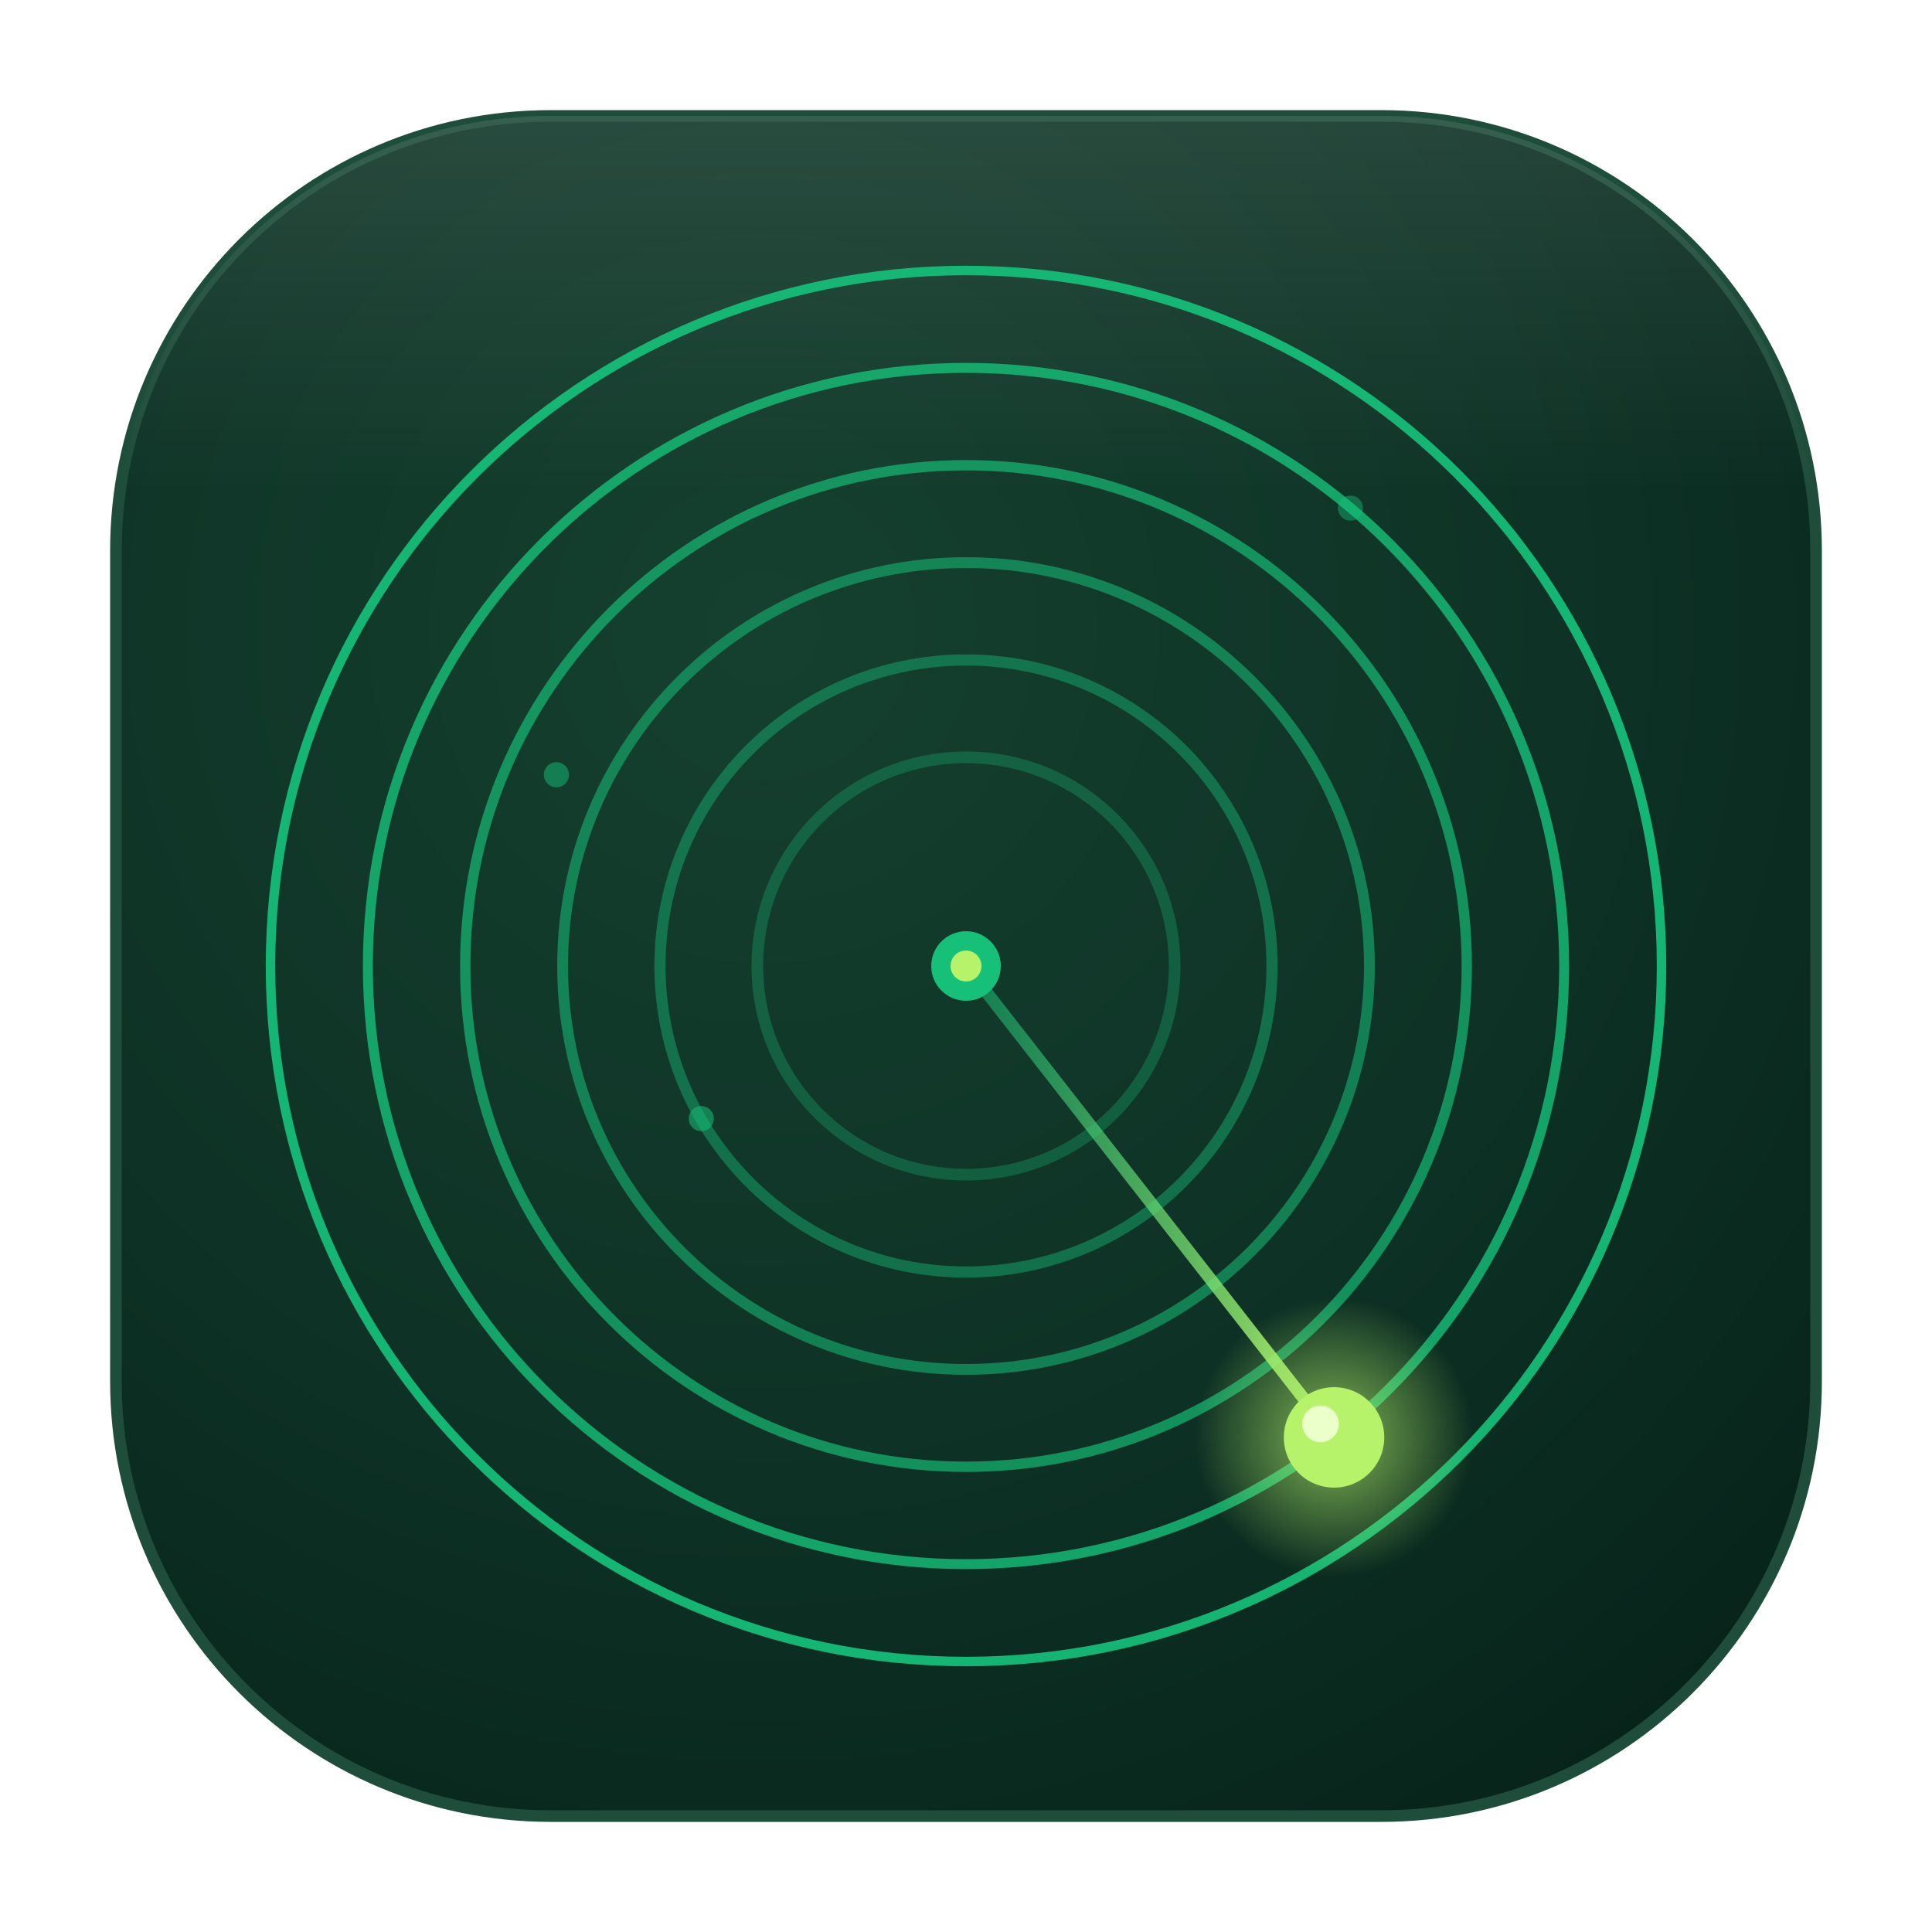
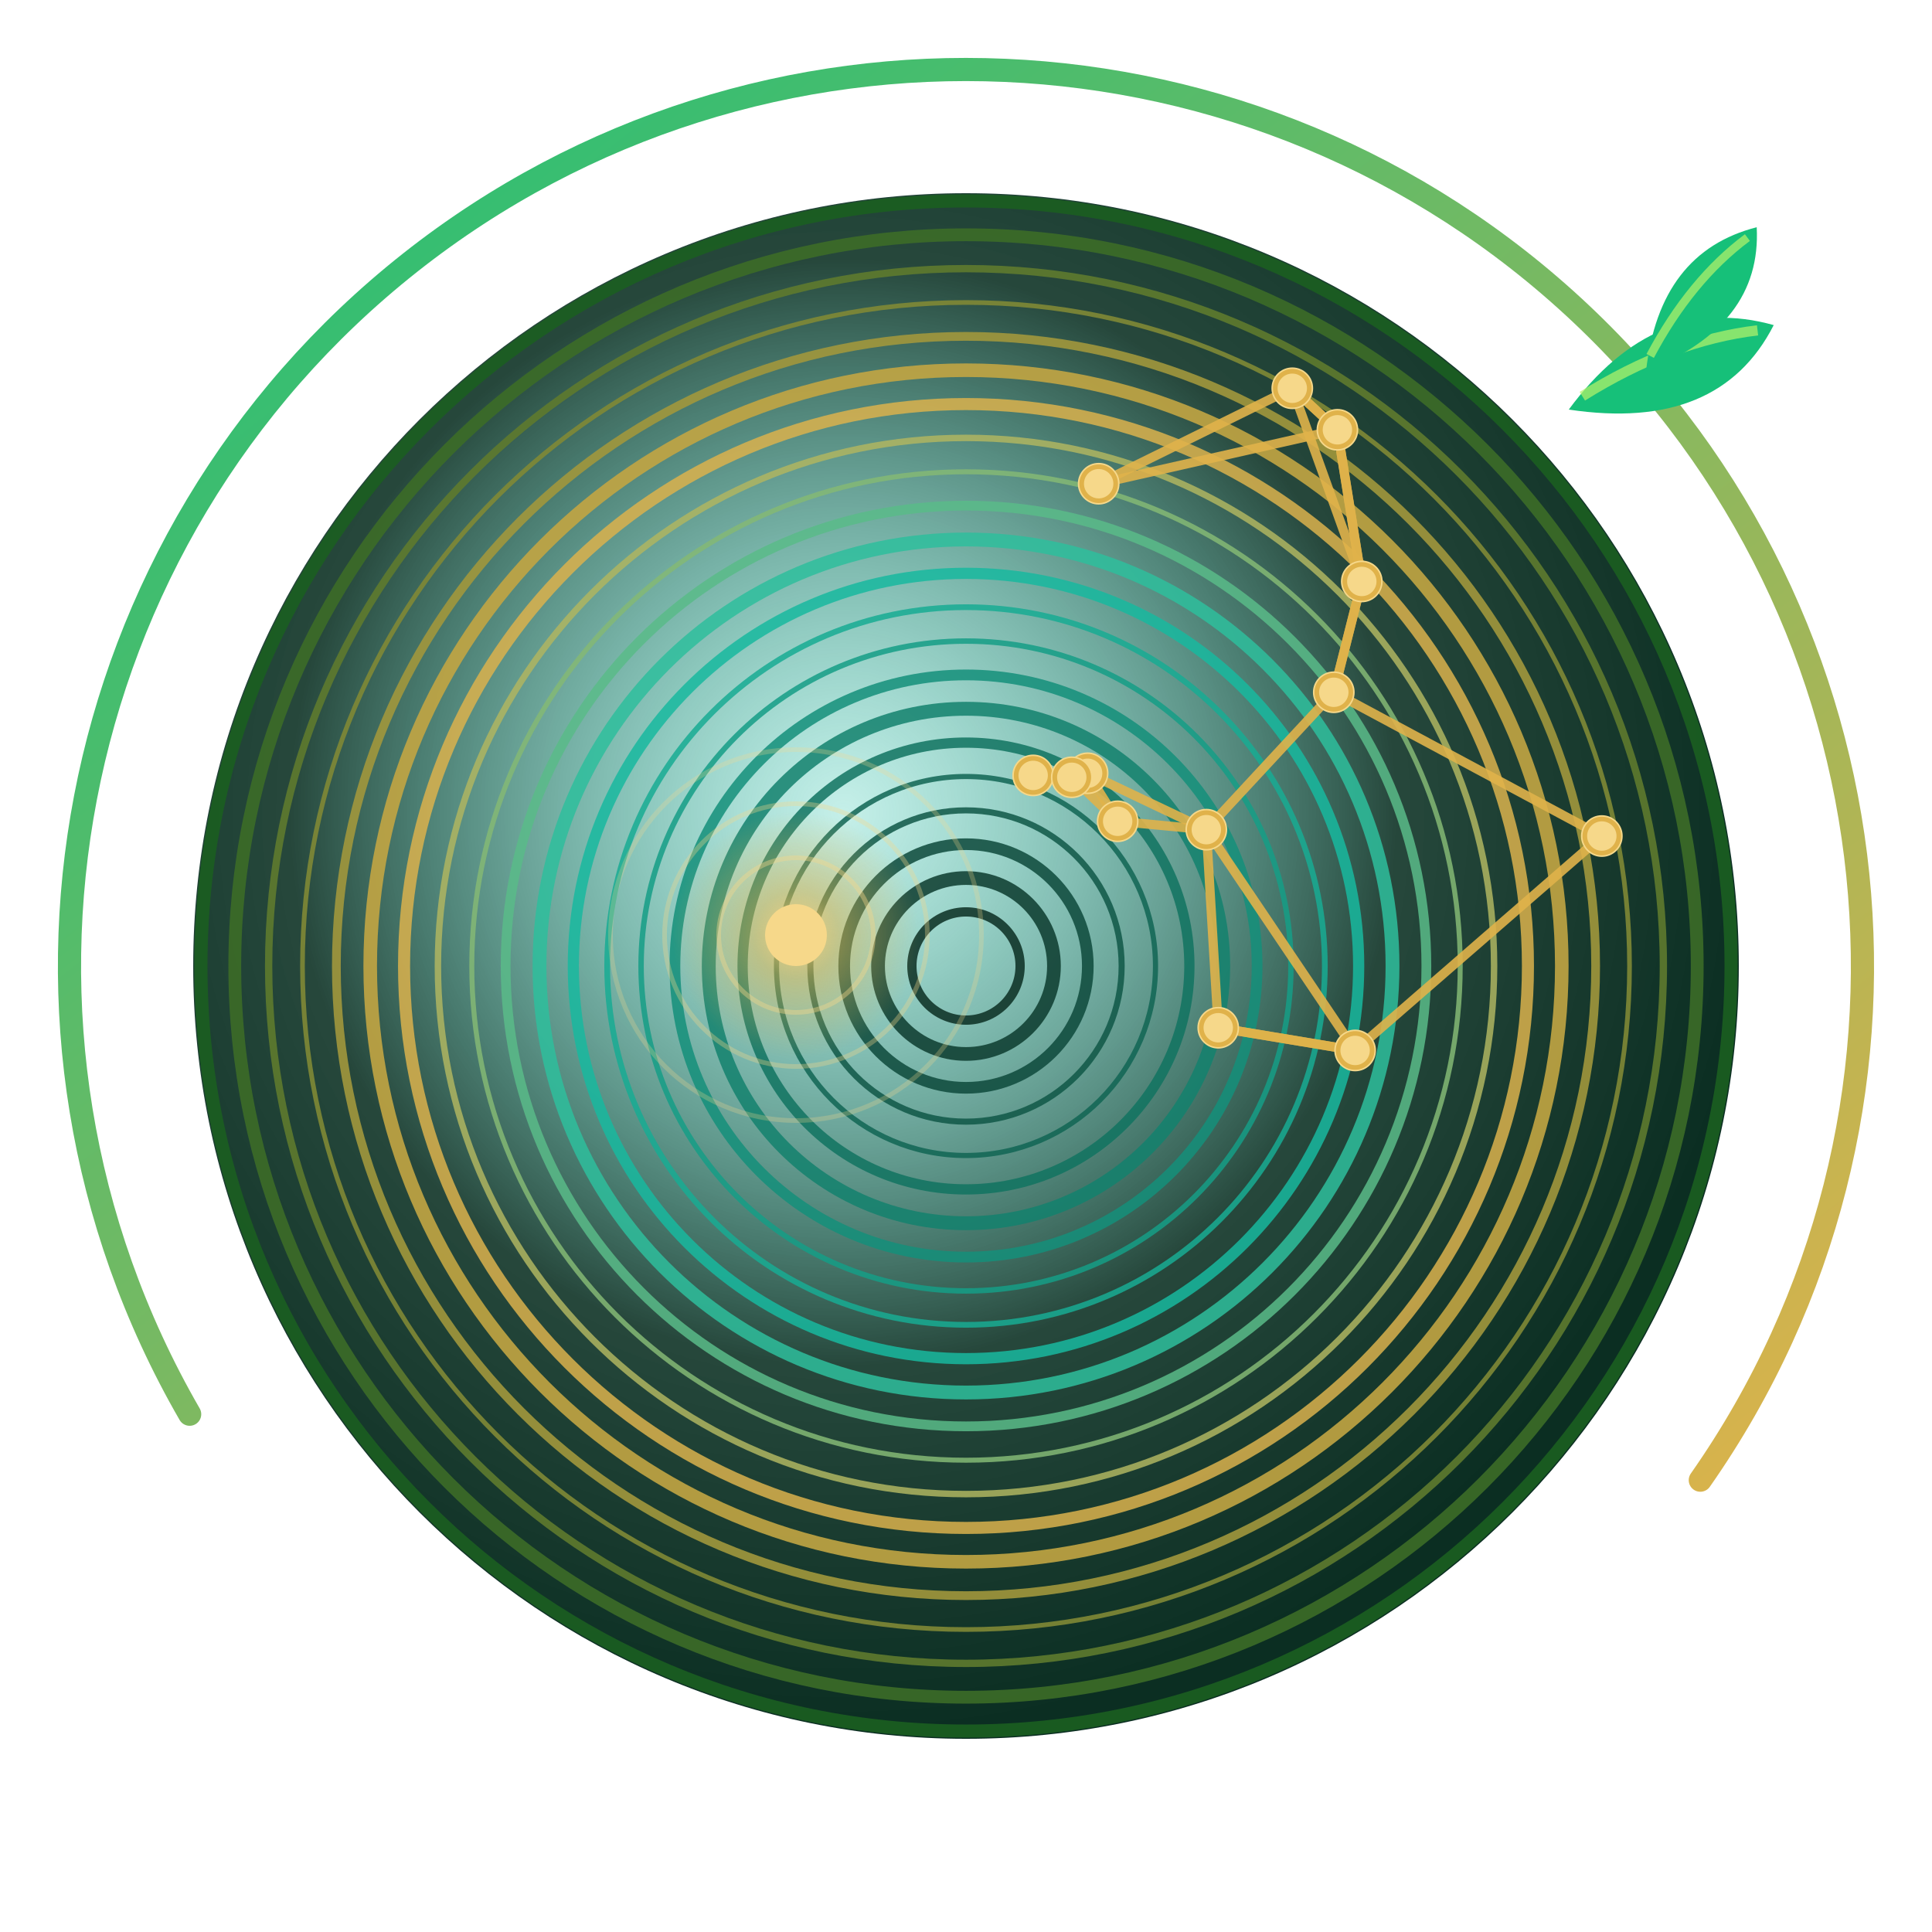
- <svg xmlns="http://www.w3.org/2000/svg" viewBox="0 0 200 200">
+ <svg xmlns="http://www.w3.org/2000/svg" viewBox="0 0 512 512">
  <defs>
-     <radialGradient id="tile" cx="38%" cy="30%" r="85%">
-       <stop offset="0%" stop-color="#15402F" />
-       <stop offset="55%" stop-color="#0E3326" />
-       <stop offset="100%" stop-color="#07231A" />
+     <radialGradient id="disc" cx="42%" cy="40%" r="60%">
+       <stop offset="0%" stop-color="#19C0A6" stop-opacity="0.25" />
+       <stop offset="60%" stop-color="#0E3326" stop-opacity="0.9" />
+       <stop offset="100%" stop-color="#0B2E22" />
    </radialGradient>
-     <radialGradient id="glow" cx="50%" cy="50%" r="50%">
-       <stop offset="0%" stop-color="#B7F36A" stop-opacity="0.95" />
-       <stop offset="35%" stop-color="#B7F36A" stop-opacity="0.45" />
-       <stop offset="100%" stop-color="#B7F36A" stop-opacity="0" />
+     <radialGradient id="blip" cx="50%" cy="50%" r="50%">
+       <stop offset="0%" stop-color="#F6D88A" stop-opacity="0.95" />
+       <stop offset="35%" stop-color="#E0B24A" stop-opacity="0.5" />
+       <stop offset="100%" stop-color="#E0B24A" stop-opacity="0" />
    </radialGradient>
-     <linearGradient id="spoke" x1="0" y1="0" x2="1" y2="0">
-       <stop offset="0%" stop-color="#16C079" stop-opacity="0.5" />
-       <stop offset="100%" stop-color="#B7F36A" stop-opacity="0.95" />
+     <linearGradient id="arc" x1="0" y1="0" x2="1" y2="1">
+       <stop offset="0%" stop-color="#16C079" />
+       <stop offset="100%" stop-color="#E0B24A" />
    </linearGradient>
-     <linearGradient id="sheen" x1="0" y1="0" x2="0" y2="1">
-       <stop offset="0%" stop-color="#FFFFFF" stop-opacity="0.10" />
-       <stop offset="22%" stop-color="#FFFFFF" stop-opacity="0" />
+     <linearGradient id="arc2" x1="1" y1="0" x2="0" y2="1">
+       <stop offset="0%" stop-color="#E0B24A" />
+       <stop offset="100%" stop-color="#16C079" />
    </linearGradient>
  </defs>
-   <rect x="12.0" y="12.0" width="176.0" height="176.0" rx="45.0" fill="url(#tile)" stroke="#1F4D3B" stroke-width="1.2" />
-   <rect x="12.0" y="12.0" width="176.0" height="176.0" rx="45.0" fill="url(#sheen)" />
-   <circle cx="100.0" cy="100.0" r="21.60" fill="none" stroke="#16C079" stroke-width="1.21" opacity="0.30" />
-   <circle cx="100.0" cy="100.0" r="31.68" fill="none" stroke="#16C079" stroke-width="1.16" opacity="0.42" />
-   <circle cx="100.0" cy="100.0" r="41.76" fill="none" stroke="#16C079" stroke-width="1.12" opacity="0.55" />
-   <circle cx="100.0" cy="100.0" r="51.84" fill="none" stroke="#16C079" stroke-width="1.07" opacity="0.67" />
-   <circle cx="100.0" cy="100.0" r="61.92" fill="none" stroke="#16C079" stroke-width="1.03" opacity="0.80" />
-   <circle cx="100.0" cy="100.0" r="72.00" fill="none" stroke="#16C079" stroke-width="0.98" opacity="0.92" />
-   <circle cx="57.6" cy="80.2" r="1.30" fill="#16C079" opacity="0.5" />
-   <circle cx="139.8" cy="52.6" r="1.30" fill="#16C079" opacity="0.42" />
-   <circle cx="72.6" cy="115.8" r="1.30" fill="#16C079" opacity="0.55" />
-   <line x1="100.0" y1="100.0" x2="138.1" y2="148.8" stroke="url(#spoke)" stroke-width="1.27" stroke-linecap="round" />
-   <circle cx="138.1" cy="148.8" r="14.4" fill="url(#glow)" />
-   <circle cx="138.1" cy="148.8" r="5.2" fill="#B7F36A" />
-   <circle cx="136.7" cy="147.4" r="1.9" fill="#EAFFC9" />
-   <circle cx="100.0" cy="100.0" r="3.6" fill="#16C079" />
-   <circle cx="100.0" cy="100.0" r="1.6" fill="#B7F36A" />
+   <g>
+     <circle cx="256.00" cy="256.00" r="204.80" fill="url(#disc)" />
+     <circle cx="256.00" cy="256.00" r="14.34" fill="none" stroke="#0b2e22" stroke-width="2.46" opacity="0.85" />
+     <circle cx="256.00" cy="256.00" r="23.31" fill="none" stroke="#0c3b2e" stroke-width="3.64" opacity="0.85" />
+     <circle cx="256.00" cy="256.00" r="32.28" fill="none" stroke="#0d493b" stroke-width="3.09" opacity="0.85" />
+     <circle cx="256.00" cy="256.00" r="41.25" fill="none" stroke="#0f5747" stroke-width="1.61" opacity="0.85" />
+     <circle cx="256.00" cy="256.00" r="50.22" fill="none" stroke="#106554" stroke-width="1.37" opacity="0.85" />
+     <circle cx="256.00" cy="256.00" r="59.20" fill="none" stroke="#117360" stroke-width="2.72" opacity="0.85" />
+     <circle cx="256.00" cy="256.00" r="68.17" fill="none" stroke="#13816d" stroke-width="3.68" opacity="0.85" />
+     <circle cx="256.00" cy="256.00" r="77.14" fill="none" stroke="#148f7a" stroke-width="2.85" opacity="0.85" />
+     <circle cx="256.00" cy="256.00" r="86.11" fill="none" stroke="#159d86" stroke-width="1.44" opacity="0.85" />
+     <circle cx="256.00" cy="256.00" r="95.09" fill="none" stroke="#17ab93" stroke-width="1.52" opacity="0.85" />
+     <circle cx="256.00" cy="256.00" r="104.06" fill="none" stroke="#18b99f" stroke-width="2.97" opacity="0.85" />
+     <circle cx="256.00" cy="256.00" r="113.03" fill="none" stroke="#2ebe9c" stroke-width="3.67" opacity="0.85" />
+     <circle cx="256.00" cy="256.00" r="122.00" fill="none" stroke="#59bb88" stroke-width="2.59" opacity="0.85" />
+     <circle cx="256.00" cy="256.00" r="130.97" fill="none" stroke="#84b874" stroke-width="1.32" opacity="0.85" />
+     <circle cx="256.00" cy="256.00" r="139.95" fill="none" stroke="#afb560" stroke-width="1.71" opacity="0.85" />
+     <circle cx="256.00" cy="256.00" r="148.92" fill="none" stroke="#dab24c" stroke-width="3.20" opacity="0.85" />
+     <circle cx="256.00" cy="256.00" r="157.89" fill="none" stroke="#c2a543" stroke-width="3.60" opacity="0.9" />
+     <circle cx="256.00" cy="256.00" r="166.86" fill="none" stroke="#a1973c" stroke-width="2.32" opacity="0.9" />
+     <circle cx="256.00" cy="256.00" r="175.84" fill="none" stroke="#7f8835" stroke-width="1.24" opacity="0.9" />
+     <circle cx="256.00" cy="256.00" r="184.81" fill="none" stroke="#5e7a2e" stroke-width="1.94" opacity="0.9" />
+     <circle cx="256.00" cy="256.00" r="193.78" fill="none" stroke="#3c6c27" stroke-width="3.39" opacity="0.9" />
+     <circle cx="256.00" cy="256.00" r="202.75" fill="none" stroke="#1b5e20" stroke-width="3.47" opacity="0.9" />
+     <line x1="360.89" y1="154.09" x2="353.47" y2="183.46" stroke="#E0B24A" stroke-width="2.46" opacity="0.9" />
+     <line x1="360.89" y1="154.09" x2="354.43" y2="113.90" stroke="#E0B24A" stroke-width="2.46" opacity="0.9" />
+     <line x1="342.47" y1="102.90" x2="354.43" y2="113.90" stroke="#E0B24A" stroke-width="2.46" opacity="0.9" />
+     <line x1="342.47" y1="102.90" x2="360.89" y2="154.09" stroke="#E0B24A" stroke-width="2.46" opacity="0.9" />
+     <line x1="354.43" y1="113.90" x2="342.47" y2="102.90" stroke="#E0B24A" stroke-width="2.46" opacity="0.9" />
+     <line x1="354.43" y1="113.90" x2="360.89" y2="154.09" stroke="#E0B24A" stroke-width="2.46" opacity="0.9" />
+     <line x1="359.12" y1="278.38" x2="322.85" y2="272.36" stroke="#E0B24A" stroke-width="2.46" opacity="0.9" />
+     <line x1="359.12" y1="278.38" x2="319.69" y2="219.87" stroke="#E0B24A" stroke-width="2.46" opacity="0.9" />
+     <line x1="291.16" y1="128.19" x2="342.47" y2="102.90" stroke="#E0B24A" stroke-width="2.46" opacity="0.9" />
+     <line x1="291.16" y1="128.19" x2="354.43" y2="113.90" stroke="#E0B24A" stroke-width="2.46" opacity="0.9" />
+     <line x1="273.80" y1="205.49" x2="284.03" y2="205.99" stroke="#E0B24A" stroke-width="2.46" opacity="0.9" />
+     <line x1="273.80" y1="205.49" x2="288.23" y2="204.92" stroke="#E0B24A" stroke-width="2.46" opacity="0.9" />
+     <line x1="319.69" y1="219.87" x2="296.19" y2="217.65" stroke="#E0B24A" stroke-width="2.46" opacity="0.9" />
+     <line x1="319.69" y1="219.87" x2="288.23" y2="204.92" stroke="#E0B24A" stroke-width="2.46" opacity="0.9" />
+     <line x1="353.47" y1="183.46" x2="360.89" y2="154.09" stroke="#E0B24A" stroke-width="2.46" opacity="0.9" />
+     <line x1="353.47" y1="183.46" x2="319.69" y2="219.87" stroke="#E0B24A" stroke-width="2.46" opacity="0.9" />
+     <line x1="322.85" y1="272.36" x2="359.12" y2="278.38" stroke="#E0B24A" stroke-width="2.46" opacity="0.9" />
+     <line x1="322.85" y1="272.36" x2="319.69" y2="219.87" stroke="#E0B24A" stroke-width="2.46" opacity="0.9" />
+     <line x1="424.50" y1="221.56" x2="353.47" y2="183.46" stroke="#E0B24A" stroke-width="2.46" opacity="0.9" />
+     <line x1="424.50" y1="221.56" x2="359.12" y2="278.38" stroke="#E0B24A" stroke-width="2.46" opacity="0.9" />
+     <line x1="288.23" y1="204.92" x2="284.03" y2="205.99" stroke="#E0B24A" stroke-width="2.46" opacity="0.9" />
+     <line x1="288.23" y1="204.92" x2="273.80" y2="205.49" stroke="#E0B24A" stroke-width="2.46" opacity="0.9" />
+     <line x1="284.03" y1="205.99" x2="288.23" y2="204.92" stroke="#E0B24A" stroke-width="2.46" opacity="0.9" />
+     <line x1="284.03" y1="205.99" x2="273.80" y2="205.49" stroke="#E0B24A" stroke-width="2.46" opacity="0.9" />
+     <line x1="296.19" y1="217.65" x2="288.23" y2="204.92" stroke="#E0B24A" stroke-width="2.46" opacity="0.9" />
+     <line x1="296.19" y1="217.65" x2="284.03" y2="205.99" stroke="#E0B24A" stroke-width="2.46" opacity="0.9" />
+     <circle cx="360.89" cy="154.09" r="5.53" fill="#F6D88A" />
+     <circle cx="360.89" cy="154.09" r="4.51" fill="none" stroke="#E0B24A" stroke-width="1.23" />
+     <circle cx="342.47" cy="102.90" r="5.53" fill="#F6D88A" />
+     <circle cx="342.47" cy="102.90" r="4.51" fill="none" stroke="#E0B24A" stroke-width="1.23" />
+     <circle cx="354.43" cy="113.90" r="5.53" fill="#F6D88A" />
+     <circle cx="354.43" cy="113.90" r="4.51" fill="none" stroke="#E0B24A" stroke-width="1.23" />
+     <circle cx="359.12" cy="278.38" r="5.53" fill="#F6D88A" />
+     <circle cx="359.12" cy="278.38" r="4.51" fill="none" stroke="#E0B24A" stroke-width="1.23" />
+     <circle cx="291.16" cy="128.19" r="5.53" fill="#F6D88A" />
+     <circle cx="291.16" cy="128.19" r="4.51" fill="none" stroke="#E0B24A" stroke-width="1.23" />
+     <circle cx="273.80" cy="205.49" r="5.53" fill="#F6D88A" />
+     <circle cx="273.80" cy="205.49" r="4.51" fill="none" stroke="#E0B24A" stroke-width="1.23" />
+     <circle cx="319.69" cy="219.87" r="5.53" fill="#F6D88A" />
+     <circle cx="319.69" cy="219.87" r="4.51" fill="none" stroke="#E0B24A" stroke-width="1.23" />
+     <circle cx="353.47" cy="183.46" r="5.53" fill="#F6D88A" />
+     <circle cx="353.47" cy="183.46" r="4.51" fill="none" stroke="#E0B24A" stroke-width="1.23" />
+     <circle cx="322.85" cy="272.36" r="5.53" fill="#F6D88A" />
+     <circle cx="322.85" cy="272.36" r="4.51" fill="none" stroke="#E0B24A" stroke-width="1.23" />
+     <circle cx="424.50" cy="221.56" r="5.53" fill="#F6D88A" />
+     <circle cx="424.50" cy="221.56" r="4.51" fill="none" stroke="#E0B24A" stroke-width="1.23" />
+     <circle cx="288.23" cy="204.92" r="5.53" fill="#F6D88A" />
+     <circle cx="288.23" cy="204.92" r="4.51" fill="none" stroke="#E0B24A" stroke-width="1.23" />
+     <circle cx="284.03" cy="205.99" r="5.53" fill="#F6D88A" />
+     <circle cx="284.03" cy="205.99" r="4.51" fill="none" stroke="#E0B24A" stroke-width="1.23" />
+     <circle cx="296.19" cy="217.65" r="5.53" fill="#F6D88A" />
+     <circle cx="296.19" cy="217.65" r="4.51" fill="none" stroke="#E0B24A" stroke-width="1.23" />
+     <circle cx="210.94" cy="247.81" r="32.77" fill="url(#blip)" />
+     <circle cx="210.94" cy="247.81" r="8.19" fill="#F6D88A" />
+     <circle cx="210.94" cy="247.81" r="20.48" fill="none" stroke="#F6D88A" stroke-width="1.23" opacity="0.4" />
+     <circle cx="210.94" cy="247.81" r="34.82" fill="none" stroke="#F6D88A" stroke-width="1.23" opacity="0.33" />
+     <circle cx="210.94" cy="247.81" r="49.15" fill="none" stroke="#F6D88A" stroke-width="1.23" opacity="0.26" />
+   </g>
+   <path d="M50.26 374.78 A 237.57 237.57 0 1 1 450.60 392.26" fill="none" stroke="url(#arc)" stroke-width="6.14" stroke-linecap="round" />
+   <g transform="translate(415.74,108.54) rotate(-18) scale(2.2528)">
+     <path d="M0 0 Q 14 -10 26 -2 Q 16 8 0 0 Z" fill="#16C079" />
+     <path d="M2 -1 Q 14 -4 24 -2" fill="none" stroke="#B7F36A" stroke-width="1.2" opacity="0.7" />
+   </g>
+   <g transform="translate(436.22,98.30) rotate(-48) scale(1.8432)">
+     <path d="M0 0 Q 14 -10 26 -2 Q 16 8 0 0 Z" fill="#16C079" />
+     <path d="M2 -1 Q 14 -4 24 -2" fill="none" stroke="#B7F36A" stroke-width="1.2" opacity="0.7" />
+   </g>
</svg>
